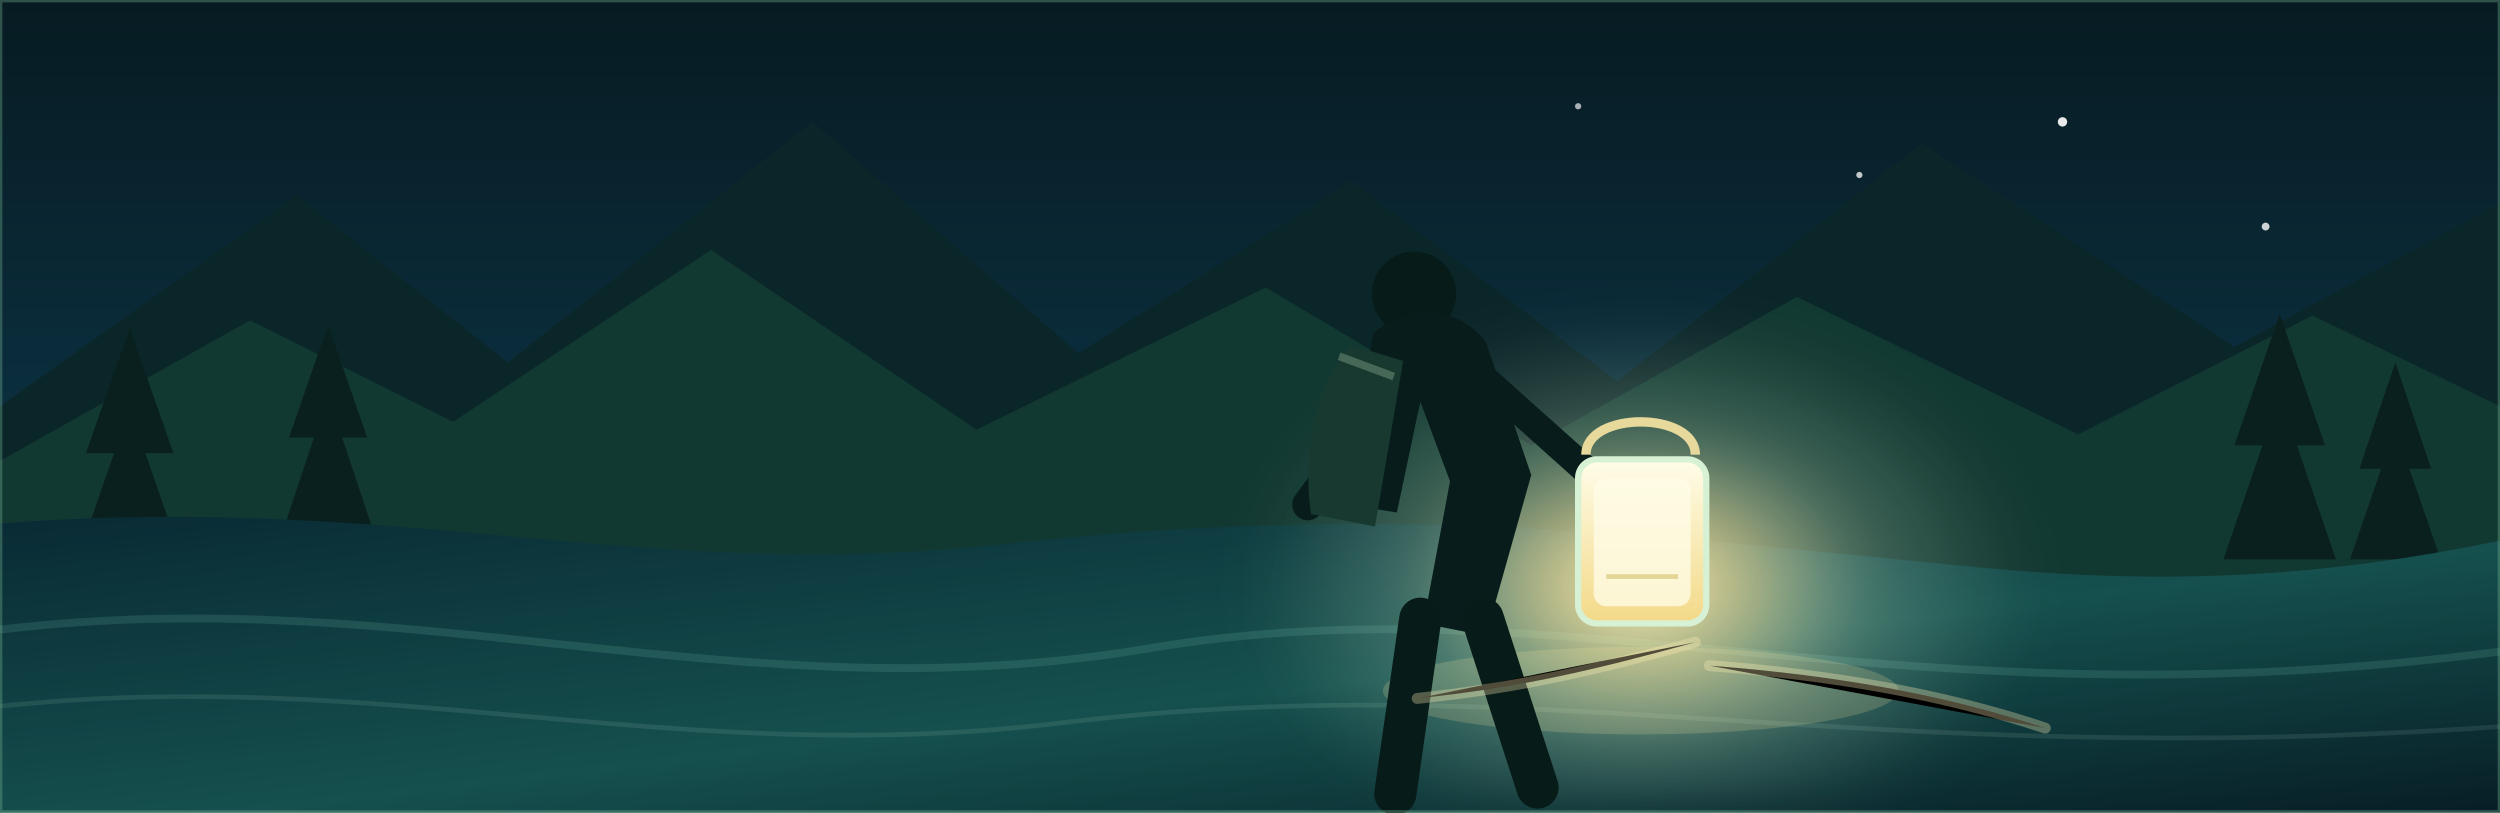
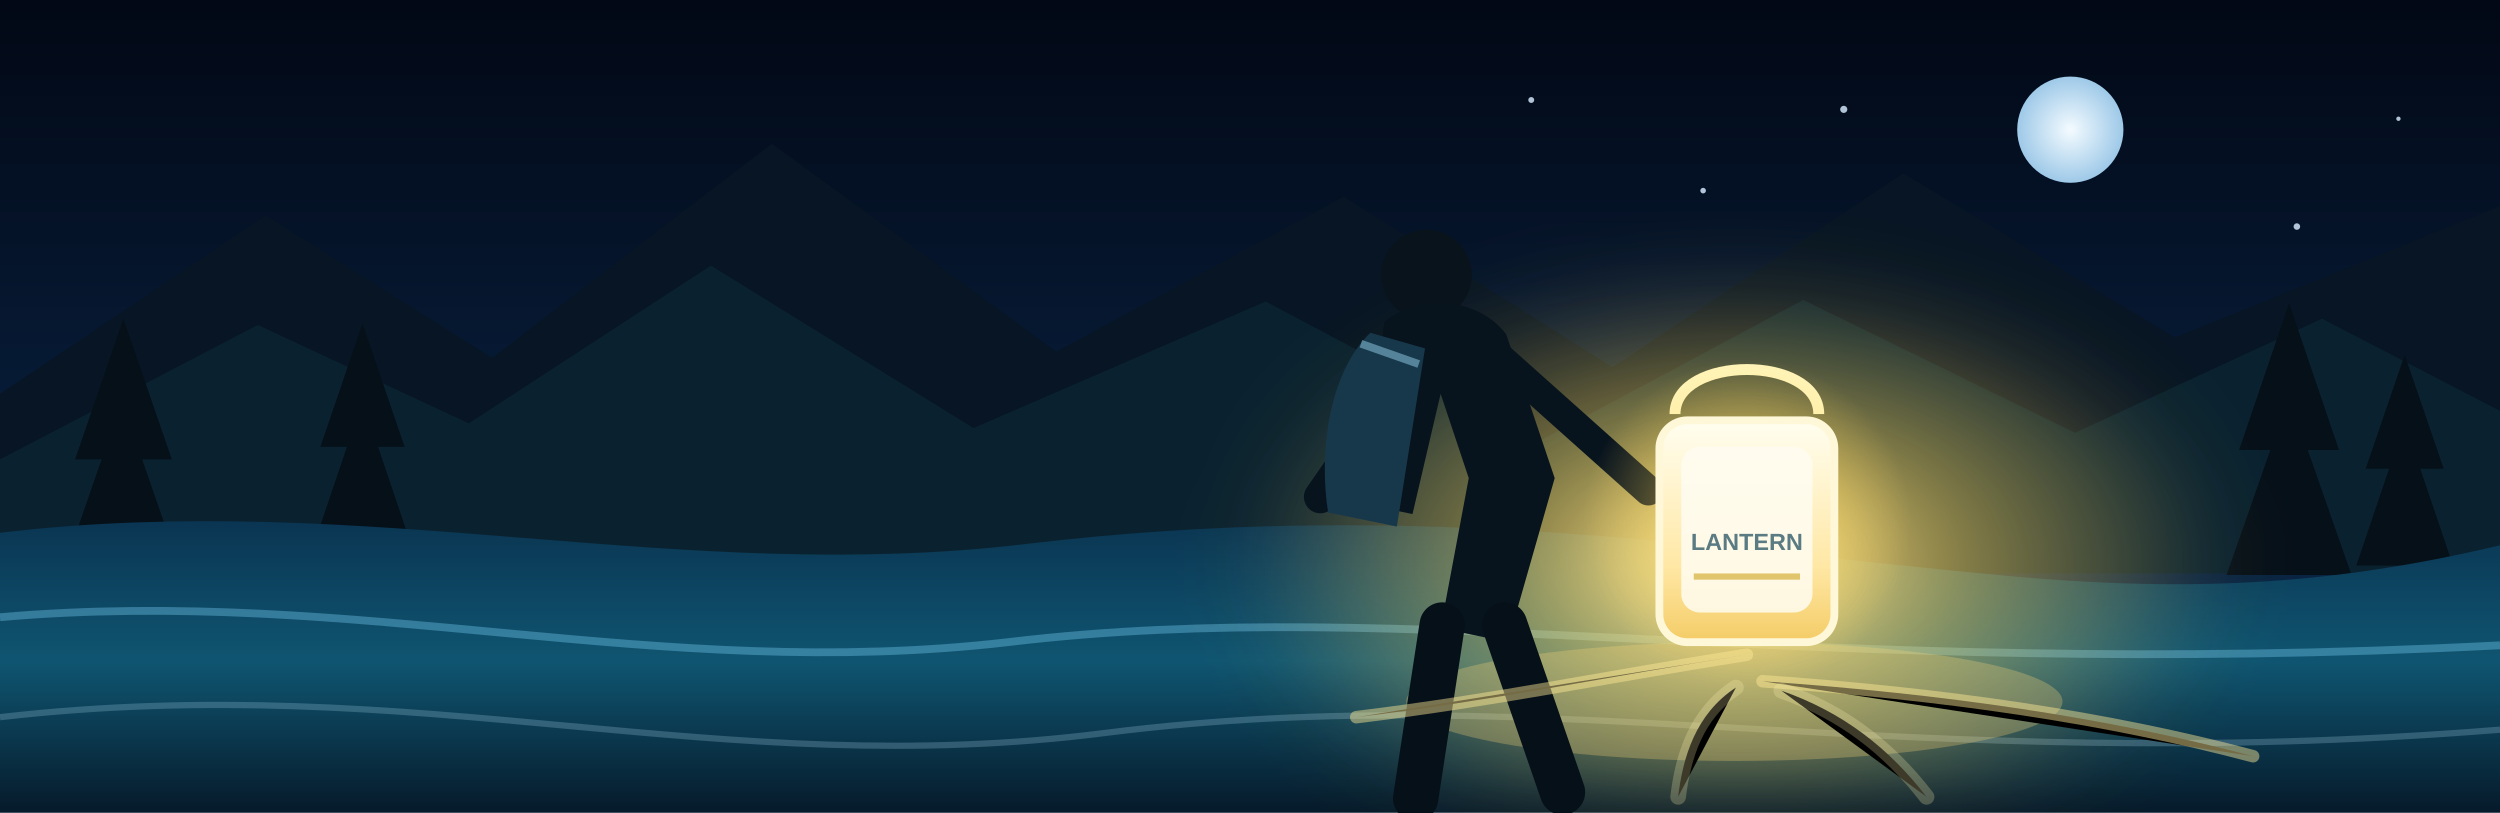
<svg xmlns="http://www.w3.org/2000/svg" viewBox="0 0 1600 520" role="img" aria-labelledby="t d">
  <defs>
    <linearGradient id="sky" x1="0" y1="0" x2="0" y2="1">
-       <stop stop-color="#071b22" />
-       <stop offset=".55" stop-color="#0b3040" />
-       <stop offset="1" stop-color="#16483f" />
+       <stop stop-color="#020815" />
+       <stop offset=".52" stop-color="#071c38" />
+       <stop offset="1" stop-color="#0c3152" />
    </linearGradient>
-     <linearGradient id="water" x1="0" y1="0" x2="1" y2="1">
-       <stop stop-color="#092a34" />
-       <stop offset=".55" stop-color="#15504e" />
-       <stop offset="1" stop-color="#071d25" />
+     <linearGradient id="water" x1="0" y1="0" x2="0" y2="1">
+       <stop stop-color="#0a3552" />
+       <stop offset=".48" stop-color="#0f5571" />
+       <stop offset="1" stop-color="#061a2a" />
    </linearGradient>
+     <radialGradient id="moon">
+       <stop stop-color="#f4fbff" />
+       <stop offset="1" stop-color="#9ec9e8" />
+     </radialGradient>
    <radialGradient id="glow">
-       <stop stop-color="#fffbd6" stop-opacity=".98" />
-       <stop offset=".22" stop-color="#ffe59a" stop-opacity=".75" />
-       <stop offset=".6" stop-color="#d5f4cf" stop-opacity=".22" />
-       <stop offset="1" stop-color="#d5f4cf" stop-opacity="0" />
+       <stop stop-color="#fffbe8" stop-opacity="1" />
+       <stop offset=".16" stop-color="#ffe58b" stop-opacity=".96" />
+       <stop offset=".43" stop-color="#ffd85b" stop-opacity=".54" />
+       <stop offset="1" stop-color="#ffd85b" stop-opacity="0" />
    </radialGradient>
    <linearGradient id="lamp" x1="0" y1="0" x2="0" y2="1">
-       <stop stop-color="#fffde9" />
-       <stop offset="1" stop-color="#f3d987" />
+       <stop stop-color="#fffef0" />
+       <stop offset=".65" stop-color="#ffe8a6" />
+       <stop offset="1" stop-color="#f4cc66" />
    </linearGradient>
    <filter id="blur">
-       <feGaussianBlur stdDeviation="18" />
+       <feGaussianBlur stdDeviation="28" />
    </filter>
  </defs>
  <rect width="1600" height="520" fill="url(#sky)" />
-   <circle cx="1320" cy="78" r="3" fill="#fff" opacity=".9" />
-   <circle cx="1190" cy="112" r="2" fill="#fff" opacity=".75" />
-   <circle cx="1450" cy="145" r="2.5" fill="#fff" opacity=".8" />
-   <circle cx="1010" cy="68" r="2" fill="#fff" opacity=".65" />
-   <path d="M0 260L190 125 325 232 520 78 690 226 865 116 1035 244 1230 92 1430 222 1600 130V340H0Z" fill="#0b2629" />
-   <path d="M0 295L160 205 290 270 455 160 625 275 810 184 980 285 1150 190 1330 278 1480 202 1600 260V370H0Z" fill="#123832" />
-   <g fill="#0a201e">
-     <path d="M55 290l28-80 28 80h-18l25 72H48l25-72z" />
-     <path d="M185 280l25-72 25 72h-16l22 66h-62l22-66z" />
-     <path d="M1430 285l29-84 29 84h-18l25 73h-72l25-73z" />
-     <path d="M1510 300l23-68 23 68h-14l20 58h-58l20-58z" />
+   <circle cx="1325" cy="83" r="34" fill="url(#moon)" />
+   <g fill="#d7ebff" opacity=".82">
+     <circle cx="1180" cy="70" r="2.3" />
+     <circle cx="1470" cy="145" r="2.1" />
+     <circle cx="1090" cy="122" r="1.8" />
+     <circle cx="980" cy="64" r="1.9" />
+     <circle cx="1535" cy="76" r="1.4" />
  </g>
-   <path d="M0 335C260 315 410 374 645 348c250-28 432-3 620 15 124 12 224 6 335-17v174H0Z" fill="url(#water)" />
-   <path d="M0 403c265-32 475 56 735 12 267-45 479 52 865 2" fill="none" stroke="#7fc9b7" stroke-opacity=".16" stroke-width="5" />
-   <path d="M0 452c245-26 432 40 676 11 313-38 512 31 924 2" fill="none" stroke="#d7f2df" stroke-opacity=".1" stroke-width="3" />
-   <ellipse cx="1050" cy="375" rx="250" ry="170" fill="url(#glow)" filter="url(#blur)" />
-   <ellipse cx="1050" cy="442" rx="165" ry="28" fill="#ffe99e" opacity=".18" />
-   <g transform="translate(825 146)">
-     <circle cx="80" cy="42" r="27" fill="#071b19" />
-     <path d="M54 67c23-19 55-17 72 6l29 85-29 103-40-8 17-91-19-51-15 71-31-5 13-93z" fill="#081c1c" />
-     <path d="M69 99L12 177" stroke="#081c1c" stroke-width="20" stroke-linecap="round" />
-     <path d="M121 93l95 85" stroke="#081c1c" stroke-width="18" stroke-linecap="round" />
-     <path d="M84 250l-16 112" stroke="#071b19" stroke-width="27" stroke-linecap="round" />
-     <path d="M124 250l35 108" stroke="#071b19" stroke-width="27" stroke-linecap="round" />
-     <path d="M40 75c-25 25-31 74-26 108l41 8 18-106z" fill="#17392f" />
-     <path d="M32 82l35 13" stroke="#6f8e76" stroke-width="5" opacity=".55" />
+   <path d="M0 252L170 138 315 229 494 92 676 225 860 126 1032 235 1218 111 1392 216 1600 132V338H0Z" fill="#071524" />
+   <path d="M0 294L165 208 300 271 455 170 623 274 810 193 982 284 1154 192 1328 277 1486 204 1600 263V367H0Z" fill="#0a2230" />
+   <g fill="#061019">
+     <path d="M48 294l31-90 31 90h-19l27 78H38l27-78z" />
+     <path d="M205 286l27-79 27 79h-17l24 71h-68l24-71z" />
+     <path d="M1433 288l32-94 32 94h-20l28 80h-80l28-80z" />
+     <path d="M1514 300l25-73 25 73h-15l21 62h-62l21-62z" />
  </g>
-   <g transform="translate(1010 286)">
-     <path d="M5 5c0-28 70-28 70 0" fill="none" stroke="#e7d99c" stroke-width="6" />
-     <rect x="0" y="8" width="82" height="105" rx="12" fill="url(#lamp)" stroke="#d7f1d4" stroke-width="4" />
-     <rect x="10" y="20" width="62" height="82" rx="8" fill="#fffce7" opacity=".78" />
-     <path d="M18 83h46" stroke="#d8c77c" stroke-width="3" opacity=".7" />
+   <path d="M0 341C235 313 434 375 658 348c237-28 414 0 610 19 129 13 222 8 332-18v171H0Z" fill="url(#water)" />
+   <path d="M0 395c230-20 420 42 645 16 258-31 507 25 955 2" fill="none" stroke="#83d9ff" stroke-opacity=".34" stroke-width="5" />
+   <path d="M0 459c270-31 458 42 708 10 286-36 505 29 892-2" fill="none" stroke="#bfeaff" stroke-opacity=".22" stroke-width="4" />
+   <ellipse cx="1110" cy="361" rx="320" ry="188" fill="url(#glow)" filter="url(#blur)" />
+   <ellipse cx="1110" cy="449" rx="210" ry="38" fill="#ffd976" opacity=".28" />
+   <g transform="translate(835 128)">
+     <circle cx="78" cy="48" r="29" fill="#08131c" />
+     <path d="M51 78c22-18 60-16 78 8l31 92-30 105-43-9 18-96-18-54-18 77-34-7 14-101z" fill="#07131d" />
+     <path d="M69 105L10 190" stroke="#07131d" stroke-width="21" stroke-linecap="round" />
+     <path d="M126 102l94 84" stroke="#07131d" stroke-width="19" stroke-linecap="round" />
+     <path d="M88 272l-17 111" stroke="#061019" stroke-width="29" stroke-linecap="round" />
+     <path d="M128 272l37 107" stroke="#061019" stroke-width="29" stroke-linecap="round" />
+     <path d="M42 85c-27 26-33 78-27 115l44 9 18-114z" fill="#17384b" />
+     <path d="M36 92l37 13" stroke="#6da0b8" stroke-width="5" opacity=".72" />
  </g>
-   <path d="M1085 411c-65 18-112 29-178 36M1094 426c79 6 149 18 215 40" stroke="#ffeeb3" stroke-opacity=".32" stroke-width="7" stroke-linecap="round" />
-   <rect width="1600" height="520" fill="none" stroke="#77b895" stroke-width="3" opacity=".35" />
+   <g transform="translate(1062 257)">
+     <path d="M10 8c0-38 92-38 92 0" fill="none" stroke="#fff4b9" stroke-width="7" />
+     <ellipse cx="56" cy="78" rx="105" ry="105" fill="url(#glow)" opacity=".8" />
+     <rect x="0" y="12" width="112" height="142" rx="18" fill="url(#lamp)" stroke="#fff8d8" stroke-width="5" />
+     <rect x="14" y="29" width="84" height="106" rx="12" fill="#fffdf2" opacity=".84" />
+     <path d="M22 112h68" stroke="#d9b84f" stroke-width="4" opacity=".8" />
+     <text x="56" y="95" text-anchor="middle" font-family="Arial,Helvetica,sans-serif" font-size="15" font-weight="700" fill="#1a4a5b" opacity=".72">LANTERN</text>
+   </g>
+   <path d="M1118 419c-95 15-160 29-250 40M1128 436c116 8 220 23 314 48" stroke="#ffe894" stroke-opacity=".46" stroke-width="8" stroke-linecap="round" />
+   <path d="M1111 440c-26 17-34 45-37 70M1140 442c40 14 69 37 93 68" stroke="#fff3b0" stroke-opacity=".24" stroke-width="10" stroke-linecap="round" />
</svg>
